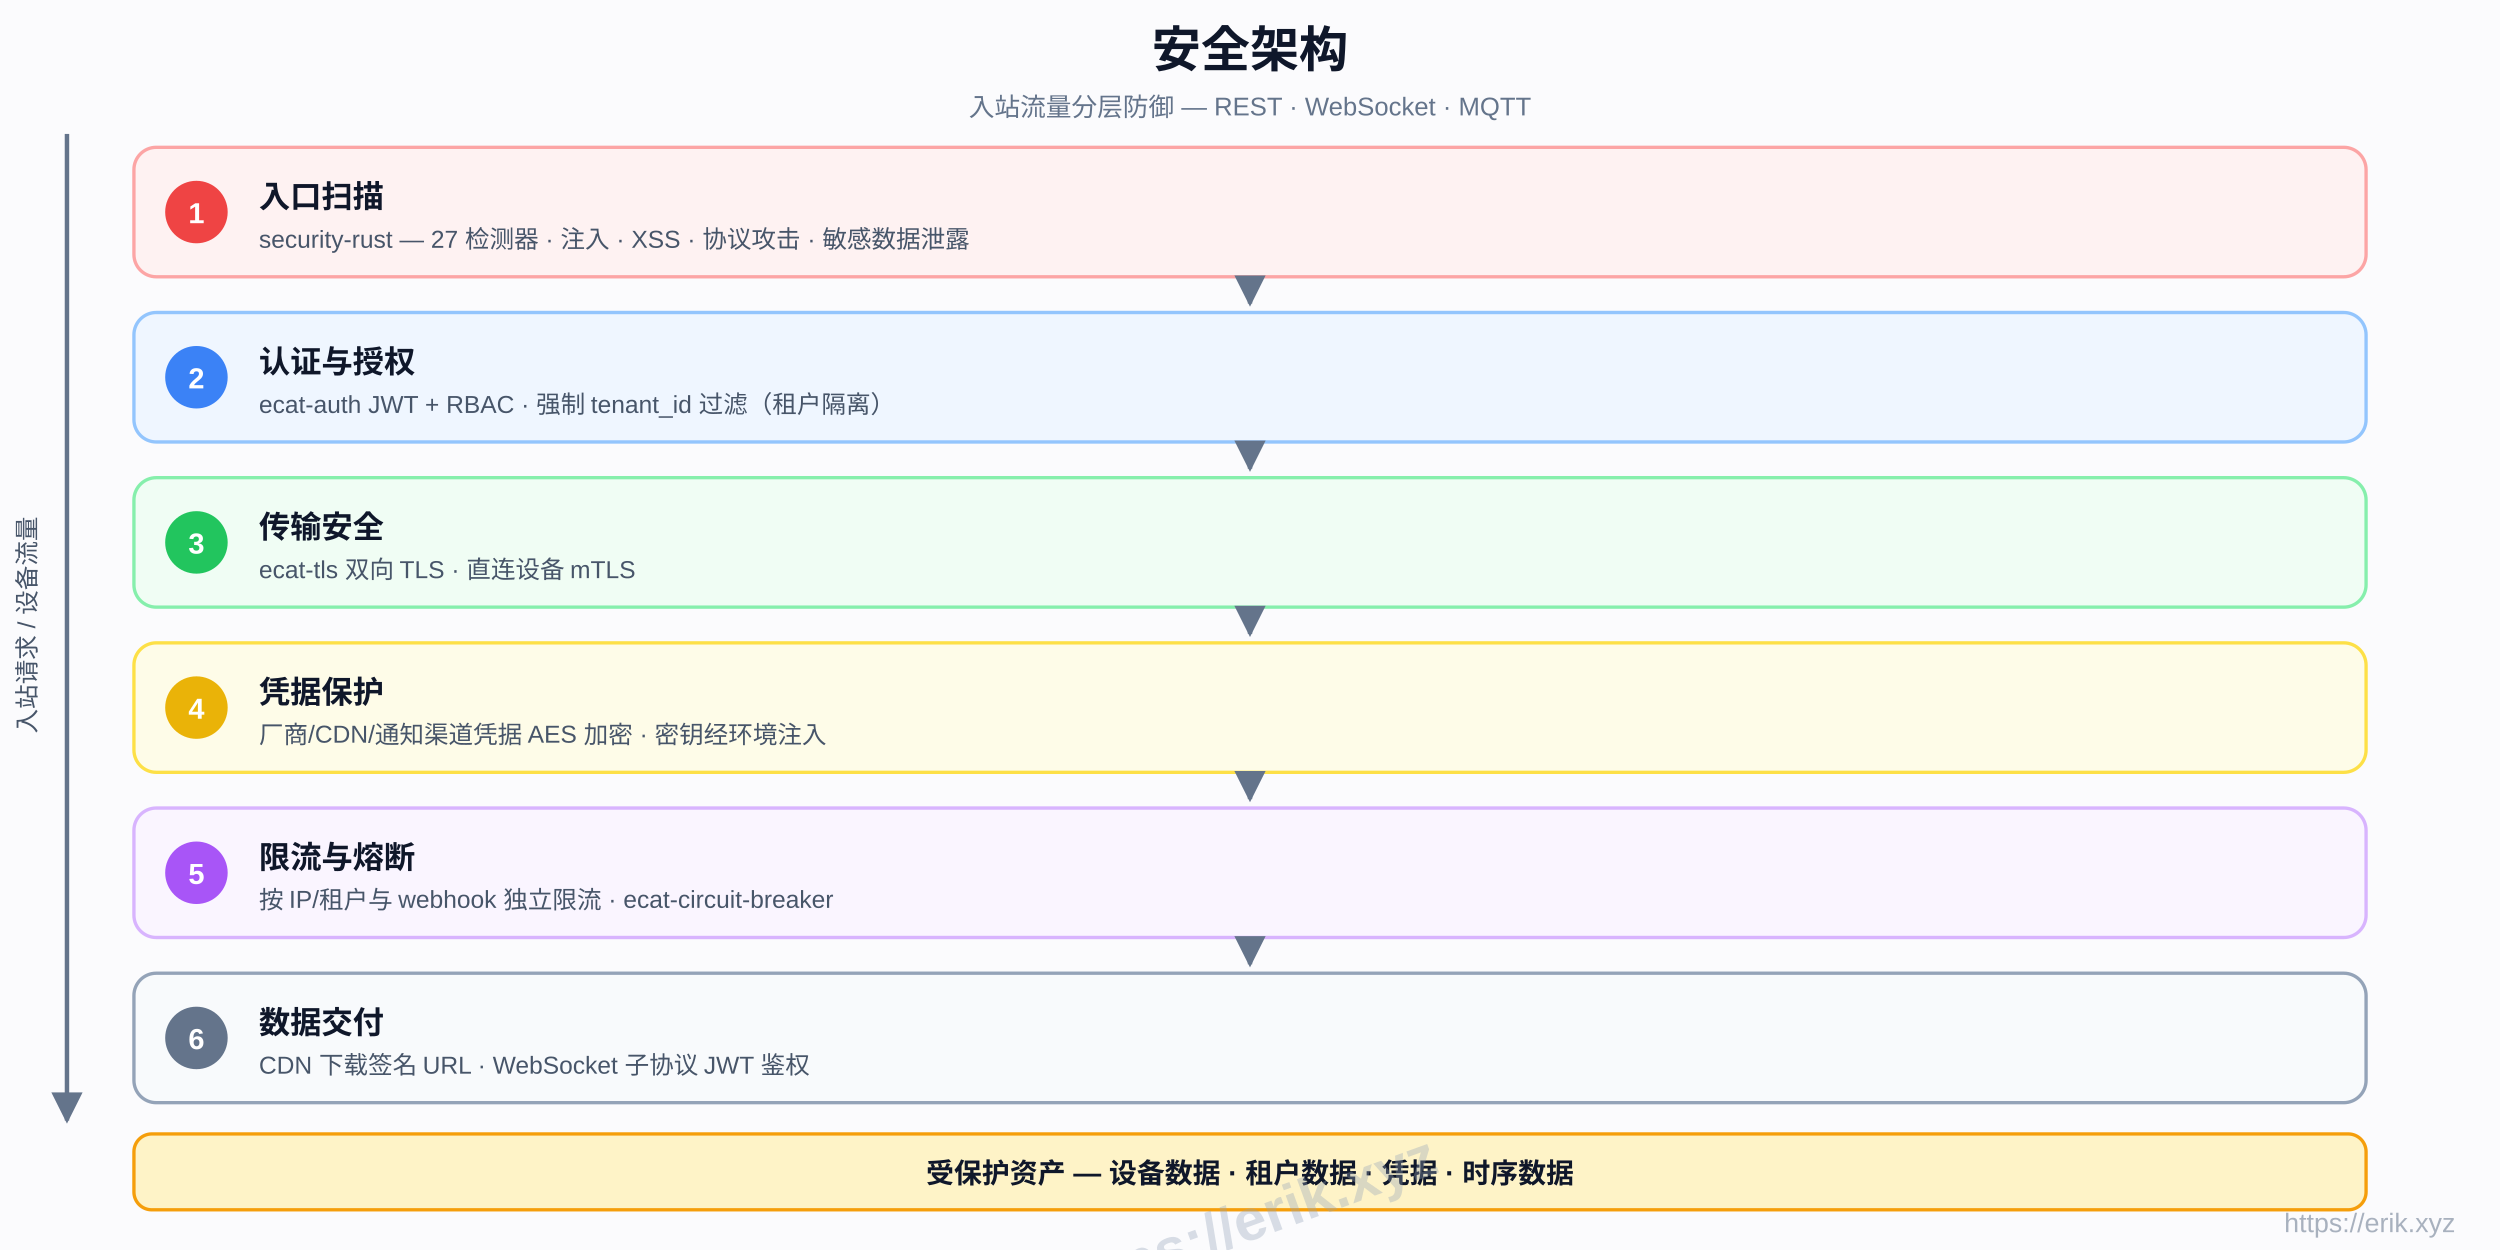
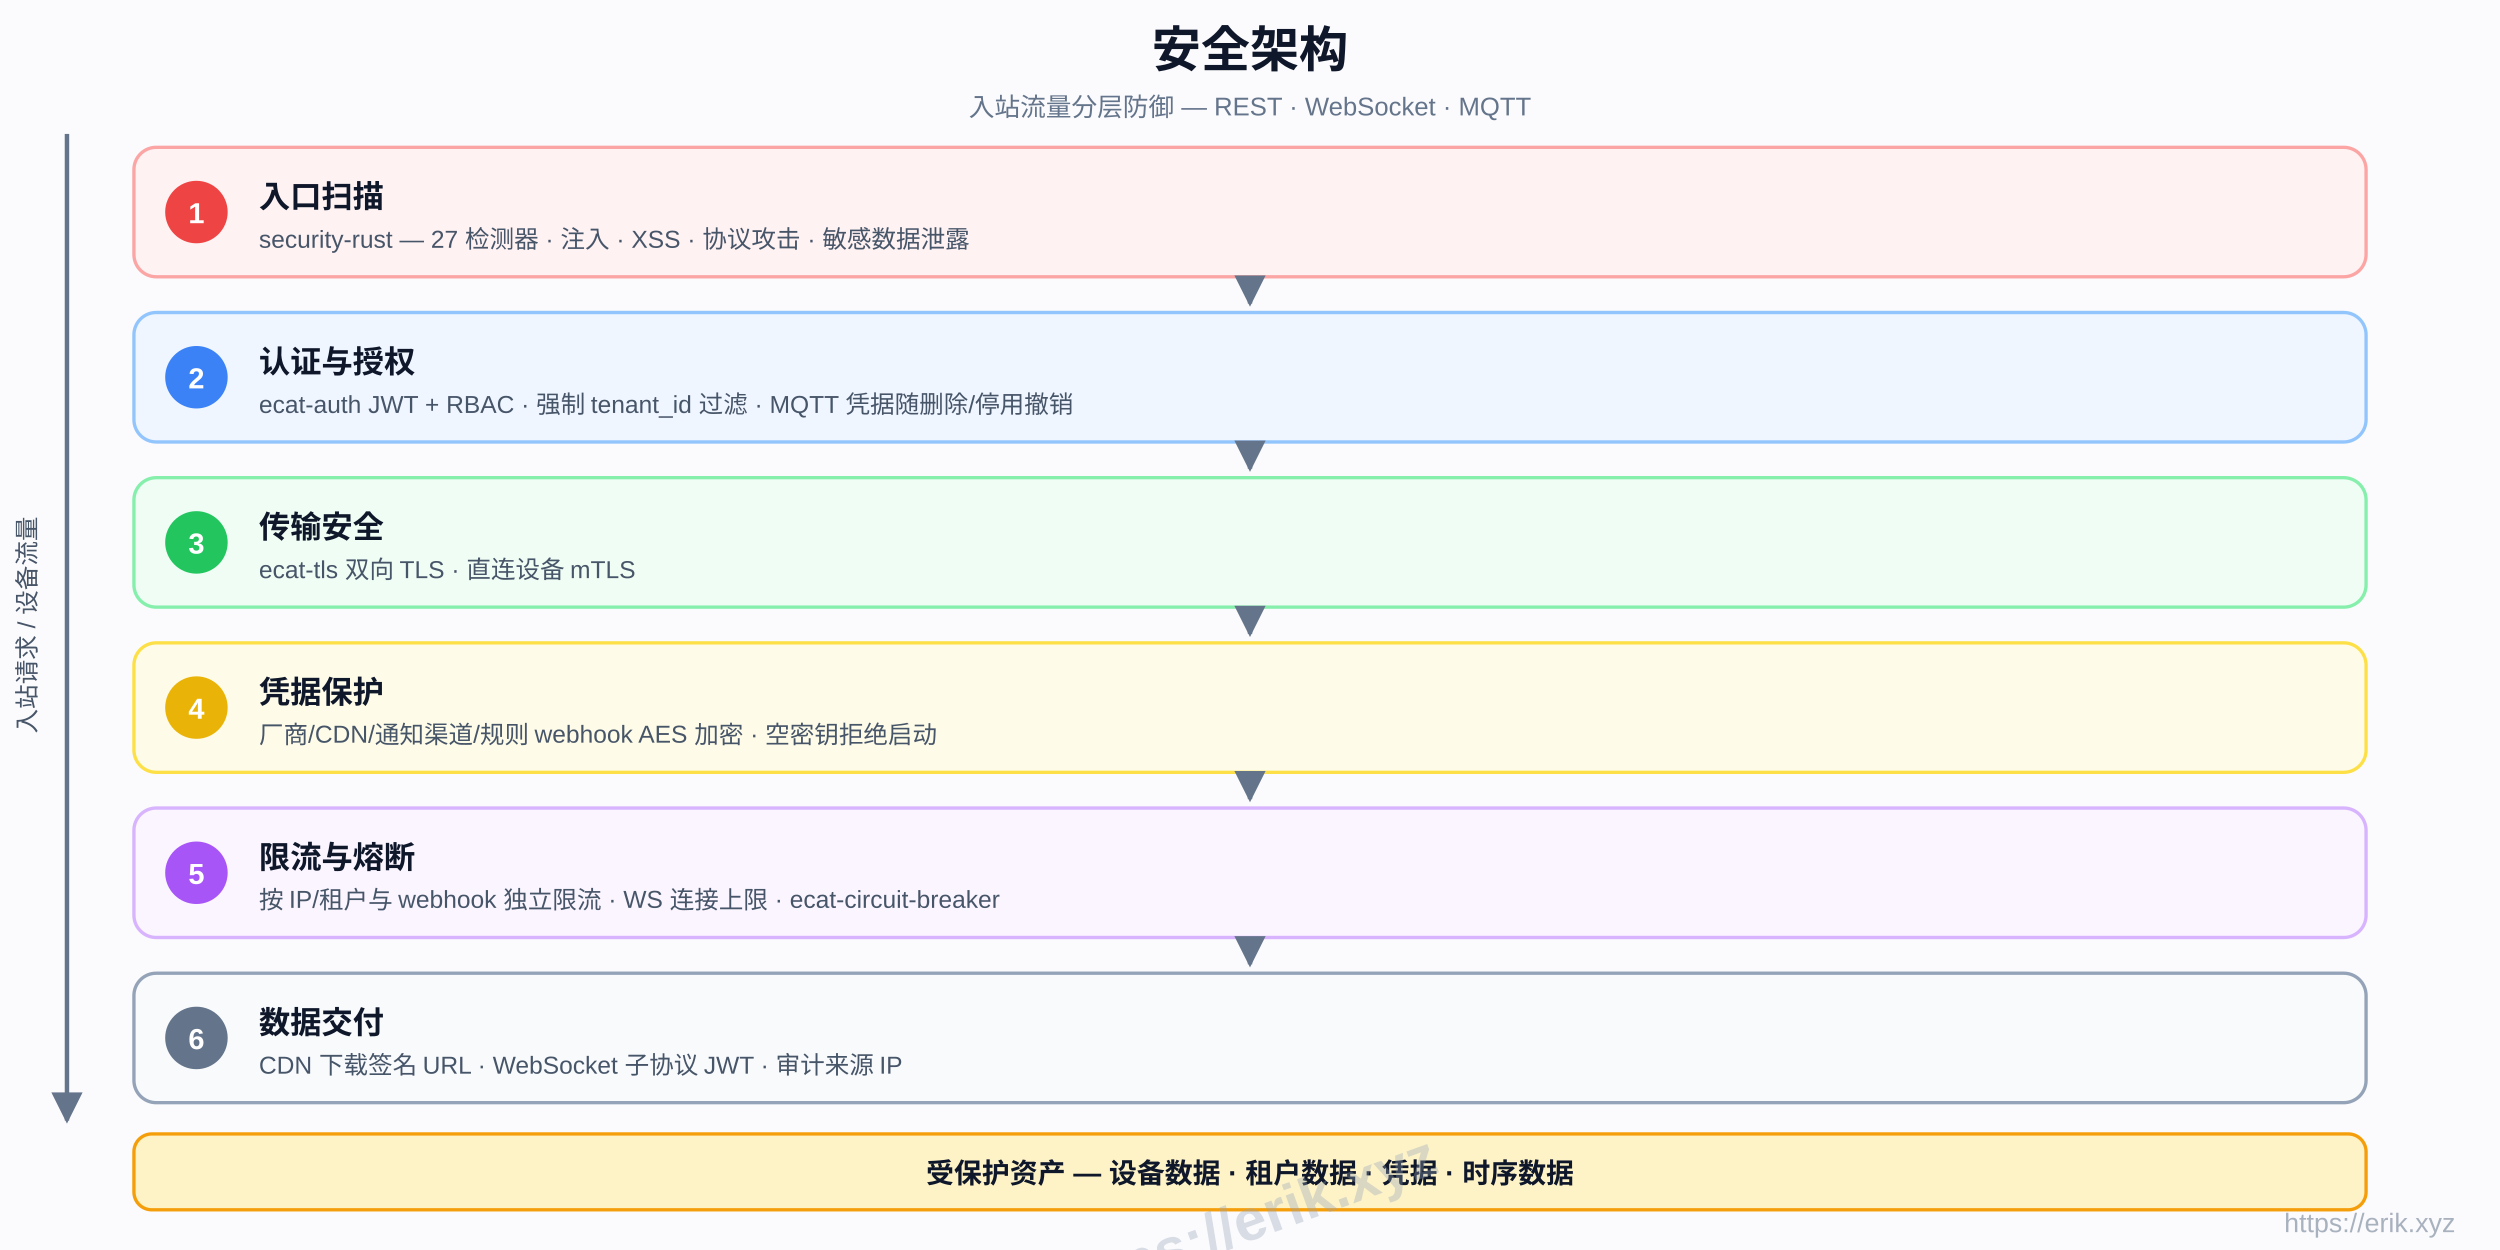
<svg xmlns="http://www.w3.org/2000/svg" viewBox="0 0 1120 560" font-family="Arial, 'PingFang SC', 'Microsoft YaHei', sans-serif">
  <defs>
    <marker id="arrow" viewBox="0 0 10 10" refX="9" refY="5" markerWidth="7" markerHeight="7" orient="auto-start-reverse">
      <path d="M0,0 L10,5 L0,10 z" fill="#64748b" />
    </marker>
  </defs>
  <rect width="1120" height="560" fill="#fbfbfd" />
  <text x="560" y="30" text-anchor="middle" font-size="22" font-weight="bold" fill="#0f172a">安全架构</text>
  <text x="560" y="52" text-anchor="middle" font-size="11.5" fill="#64748b">入站流量分层防御 — REST · WebSocket · MQTT</text>
  <line x1="30" y1="60" x2="30" y2="502" stroke="#64748b" stroke-width="2" marker-end="url(#arrow)" />
  <text x="16" y="280" text-anchor="middle" font-size="11" fill="#475569" transform="rotate(-90 16 280)">入站请求 / 设备流量</text>
  <g>
    <rect x="60" y="66" width="1000" height="58" rx="10" fill="#fef2f2" stroke="#fca5a5" stroke-width="1.5" />
    <circle cx="88" cy="95" r="14" fill="#ef4444" />
    <text x="88" y="100" text-anchor="middle" font-size="13" font-weight="bold" fill="#ffffff">1</text>
    <text x="116" y="93" font-size="14" font-weight="bold" fill="#0f172a">入口扫描</text>
    <text x="116" y="111" font-size="11" fill="#475569">security-rust — 27 检测器 · 注入 · XSS · 协议攻击 · 敏感数据泄露</text>
  </g>
  <line x1="560" y1="124" x2="560" y2="136" stroke="#64748b" stroke-width="2" marker-end="url(#arrow)" />
  <g>
    <rect x="60" y="140" width="1000" height="58" rx="10" fill="#eff6ff" stroke="#93c5fd" stroke-width="1.5" />
    <circle cx="88" cy="169" r="14" fill="#3b82f6" />
    <text x="88" y="174" text-anchor="middle" font-size="13" font-weight="bold" fill="#ffffff">2</text>
    <text x="116" y="167" font-size="14" font-weight="bold" fill="#0f172a">认证与授权</text>
-     <text x="116" y="185" font-size="11" fill="#475569">ecat-auth JWT + RBAC · 强制 tenant_id 过滤（租户隔离）</text>
+     <text x="116" y="185" font-size="11" fill="#475569">ecat-auth JWT + RBAC · 强制 tenant_id 过滤 · MQTT 凭据随删除/停用撤销</text>
  </g>
  <line x1="560" y1="198" x2="560" y2="210" stroke="#64748b" stroke-width="2" marker-end="url(#arrow)" />
  <g>
    <rect x="60" y="214" width="1000" height="58" rx="10" fill="#f0fdf4" stroke="#86efac" stroke-width="1.5" />
    <circle cx="88" cy="243" r="14" fill="#22c55e" />
    <text x="88" y="248" text-anchor="middle" font-size="13" font-weight="bold" fill="#ffffff">3</text>
    <text x="116" y="241" font-size="14" font-weight="bold" fill="#0f172a">传输安全</text>
    <text x="116" y="259" font-size="11" fill="#475569">ecat-tls 双向 TLS · 直连设备 mTLS</text>
  </g>
  <line x1="560" y1="272" x2="560" y2="284" stroke="#64748b" stroke-width="2" marker-end="url(#arrow)" />
  <g>
    <rect x="60" y="288" width="1000" height="58" rx="10" fill="#fefce8" stroke="#fde047" stroke-width="1.5" />
    <circle cx="88" cy="317" r="14" fill="#eab308" />
    <text x="88" y="322" text-anchor="middle" font-size="13" font-weight="bold" fill="#ffffff">4</text>
    <text x="116" y="315" font-size="14" font-weight="bold" fill="#0f172a">凭据保护</text>
-     <text x="116" y="333" font-size="11" fill="#475569">厂商/CDN/通知渠道凭据 AES 加密 · 密钥经环境注入</text>
+     <text x="116" y="333" font-size="11" fill="#475569">厂商/CDN/通知渠道/规则 webhook AES 加密 · 空密钥拒绝启动</text>
  </g>
  <line x1="560" y1="346" x2="560" y2="358" stroke="#64748b" stroke-width="2" marker-end="url(#arrow)" />
  <g>
    <rect x="60" y="362" width="1000" height="58" rx="10" fill="#faf5ff" stroke="#d8b4fe" stroke-width="1.5" />
    <circle cx="88" cy="391" r="14" fill="#a855f7" />
    <text x="88" y="396" text-anchor="middle" font-size="13" font-weight="bold" fill="#ffffff">5</text>
    <text x="116" y="389" font-size="14" font-weight="bold" fill="#0f172a">限流与熔断</text>
-     <text x="116" y="407" font-size="11" fill="#475569">按 IP/租户与 webhook 独立限流 · ecat-circuit-breaker</text>
+     <text x="116" y="407" font-size="11" fill="#475569">按 IP/租户与 webhook 独立限流 · WS 连接上限 · ecat-circuit-breaker</text>
  </g>
  <line x1="560" y1="420" x2="560" y2="432" stroke="#64748b" stroke-width="2" marker-end="url(#arrow)" />
  <g>
    <rect x="60" y="436" width="1000" height="58" rx="10" fill="#f8fafc" stroke="#94a3b8" stroke-width="1.5" />
    <circle cx="88" cy="465" r="14" fill="#64748b" />
    <text x="88" y="470" text-anchor="middle" font-size="13" font-weight="bold" fill="#ffffff">6</text>
    <text x="116" y="463" font-size="14" font-weight="bold" fill="#0f172a">数据交付</text>
-     <text x="116" y="481" font-size="11" fill="#475569">CDN 下载签名 URL · WebSocket 子协议 JWT 鉴权</text>
+     <text x="116" y="481" font-size="11" fill="#475569">CDN 下载签名 URL · WebSocket 子协议 JWT · 审计来源 IP</text>
  </g>
  <rect x="60" y="508" width="1000" height="34" rx="8" fill="#fef3c7" stroke="#f59e0b" stroke-width="1.5" />
  <text x="560" y="530" text-anchor="middle" font-size="12.5" font-weight="bold" fill="#0f172a">受保护资产 — 设备数据 · 租户数据 · 凭据 · 时序数据</text>
  <text x="560" y="556" text-anchor="middle" font-size="26" font-weight="bold" fill="#94a3b8" opacity="0.35" transform="rotate(-20 560 556)">https://erik.xyz</text>
  <text x="1100" y="552" text-anchor="end" font-size="12" fill="#64748b" opacity="0.55">https://erik.xyz</text>
</svg>
